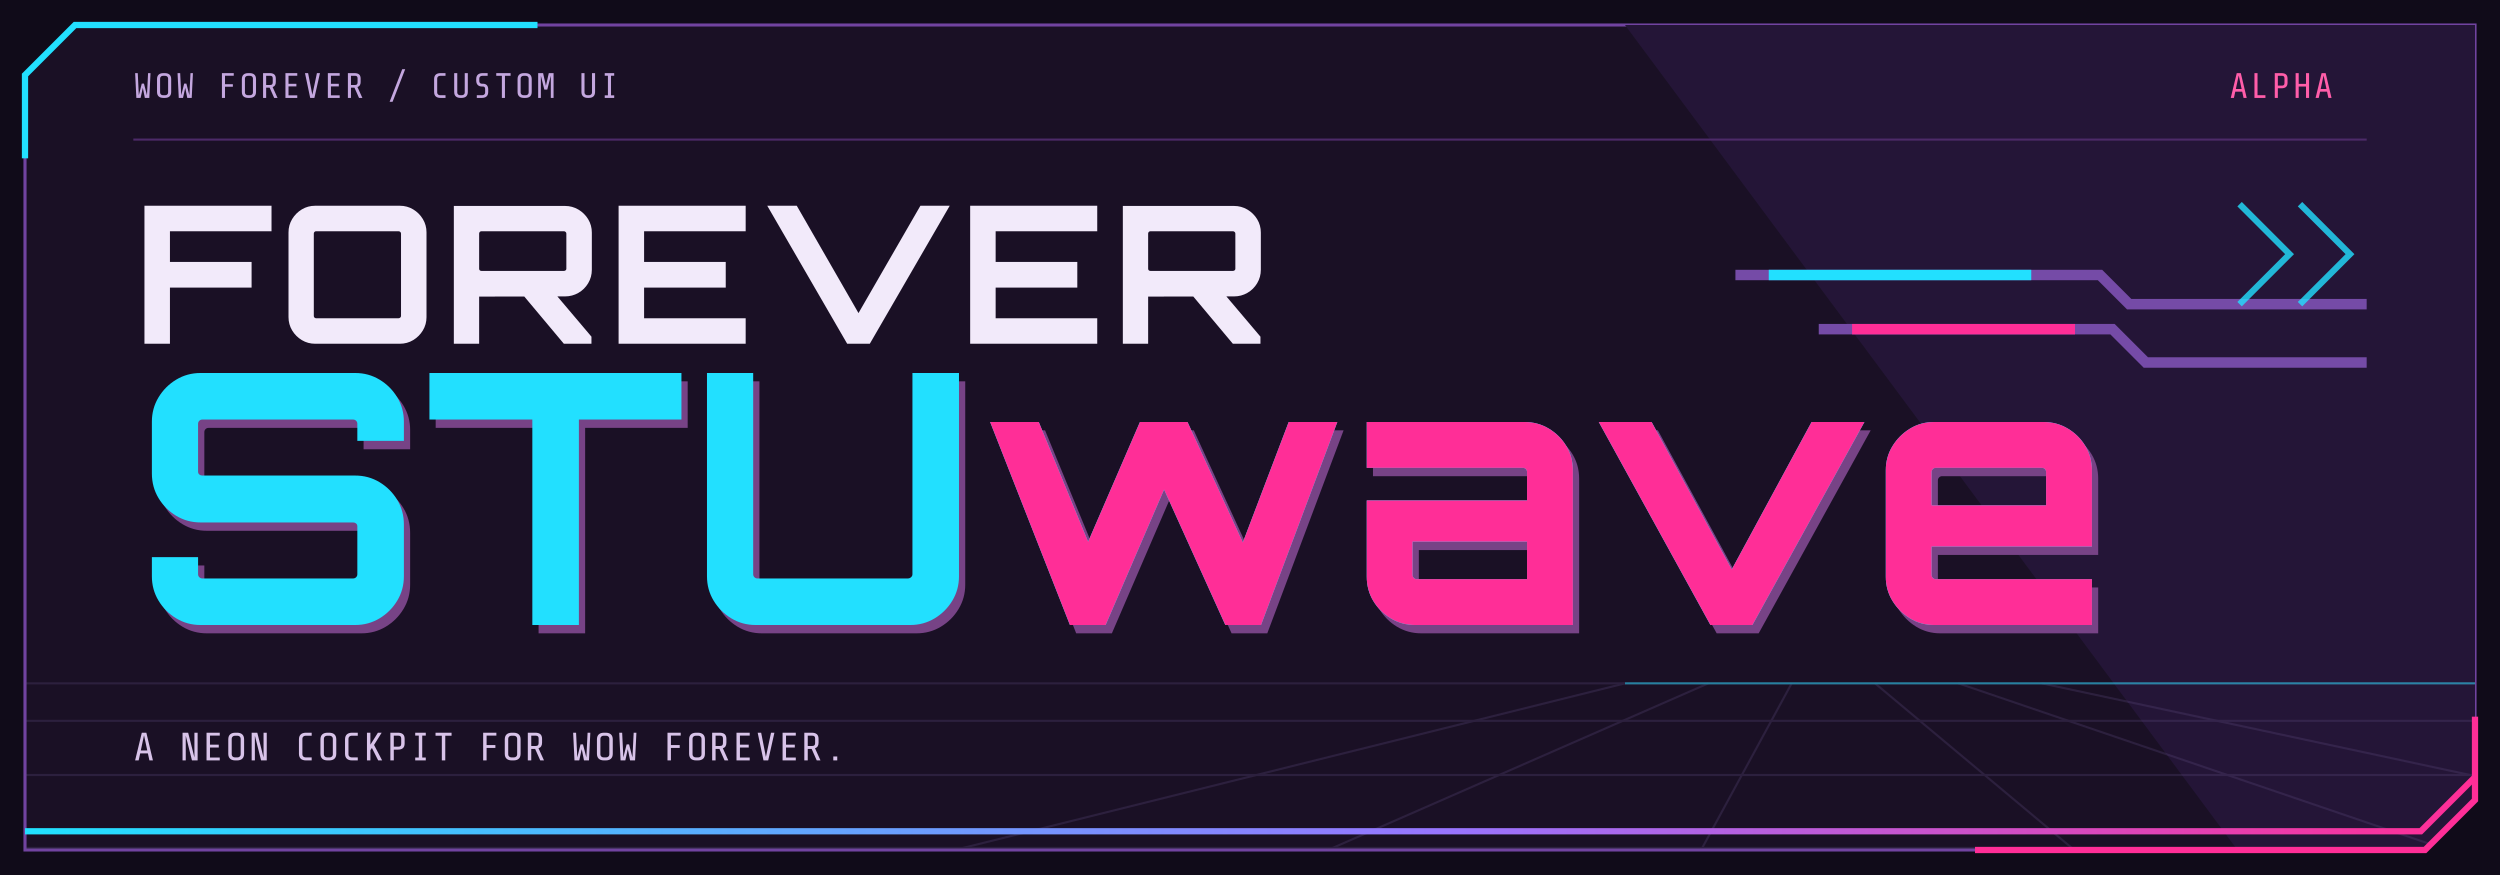
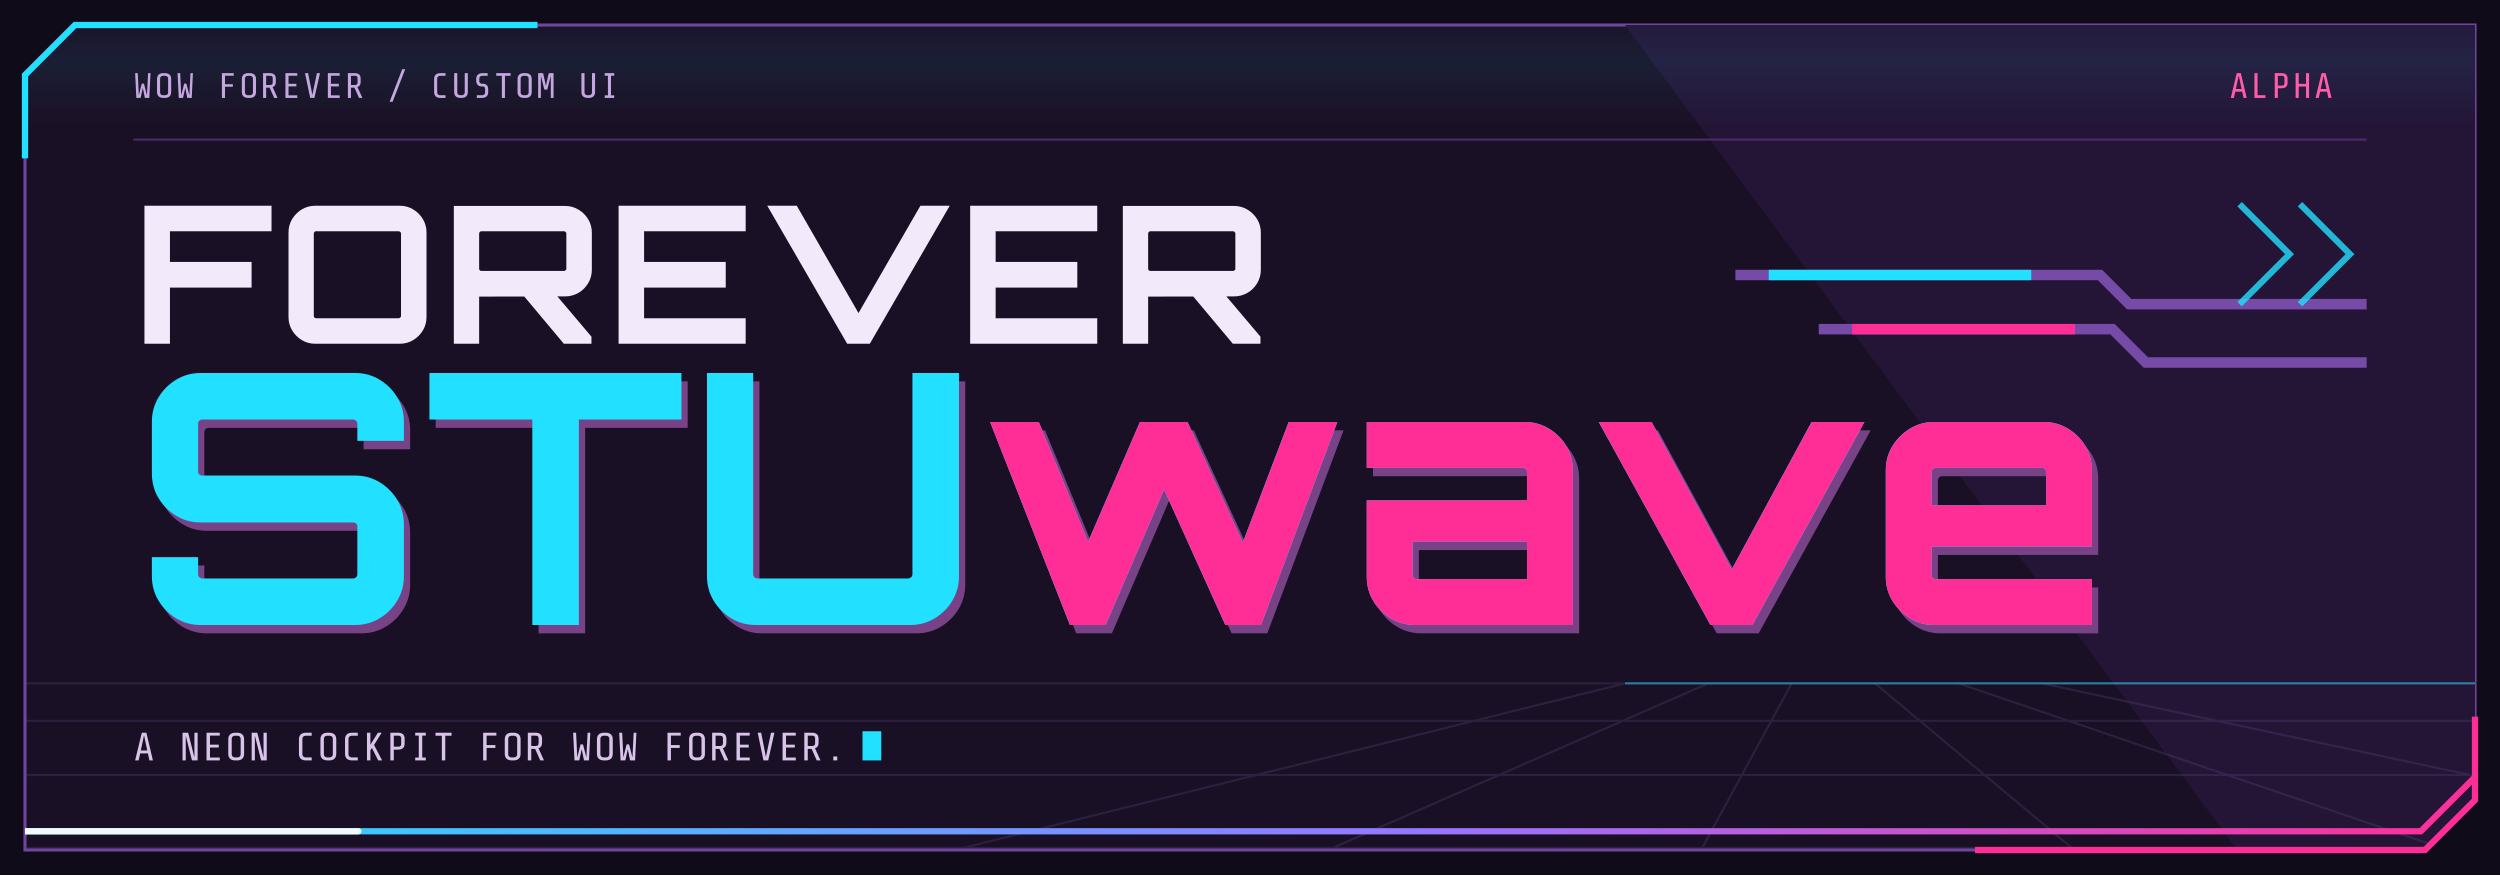
<svg xmlns="http://www.w3.org/2000/svg" width="1200" height="420" viewBox="0 0 1200 420" role="img" aria-labelledby="title description">
  <defs>
    <clipPath id="panel">
      <path d="M36 12H1188V384L1164 408H12V36Z" />
    </clipPath>
    <linearGradient id="rail" x1="0" x2="1">
      <stop stop-color="#22e0ff" />
      <stop offset=".58" stop-color="#9875ff" />
      <stop offset="1" stop-color="#ff2e97" />
    </linearGradient>
+     <linearGradient id="scanband" x1="0" x2="0" y1="0" y2="1">
+       <stop stop-color="#22e0ff" stop-opacity="0" />
+       <stop offset=".5" stop-color="#22e0ff" stop-opacity=".07" />
+       <stop offset="1" stop-color="#22e0ff" stop-opacity="0" />
+     </linearGradient>
  </defs>
+   <style>@keyframes floor{0%{transform:translateY(0);opacity:0}20%{opacity:.6}100%{transform:translateY(80px);opacity:.6}}@keyframes run{0%{stroke-dashoffset:1400}100%{stroke-dashoffset:-200}}@keyframes scan{0%{transform:translateY(-60px)}100%{transform:translateY(440px)}}@keyframes blink{0%,49%{opacity:1}50%,100%{opacity:0}}@keyframes chev{0%,100%{opacity:.8}50%{opacity:.25}}.fl{opacity:0;animation:floor 3s cubic-bezier(.55,0,1,.45) infinite}.run{stroke-dasharray:160 1240;animation:run 4s linear infinite}.scan{animation:scan 7s linear infinite}.cur{animation:blink 1s steps(1,end) infinite}.chev{animation:chev 1.6s ease-in-out infinite}@media (prefers-reduced-motion:reduce){*{animation:none!important}.fl,.run,.scan{display:none}}</style>
  <rect width="1200" height="420" fill="#100b19" />
  <path d="M36 12H1188V384L1164 408H12V36Z" fill="#1a1025" stroke="#7143a0" stroke-width="1.5" />
  <g clip-path="url(#panel)">
    <path d="M780 12L1074 408H1188V12Z" fill="#241537" />
    <g fill="none" stroke="#645088" stroke-width="1" opacity=".25">
      <path d="M12 328H1188M12 346H1188M12 372H1188M12 407H1188" />
      <path d="M780 328L410 420M820 328L610 420M860 328L810 420M900 328L1010 420M940 328L1210 420M980 328L1410 420" />
    </g>
    <path d="M780 328H1188" stroke="#22e0ff" stroke-width="1" opacity=".5" />
    <path d="M12 399H1162L1188 373" fill="none" stroke="url(#rail)" stroke-width="3" />
  </g>
+   <g clip-path="url(#panel)">
+     <path class="fl" style="animation-delay:0.00s" d="M12 328H1188" stroke="#ff2e97" stroke-width="1" />
+     <path class="fl" style="animation-delay:-0.75s" d="M12 328H1188" stroke="#ff2e97" stroke-width="1" />
+     <path class="fl" style="animation-delay:-1.50s" d="M12 328H1188" stroke="#ff2e97" stroke-width="1" />
+     <path class="fl" style="animation-delay:-2.25s" d="M12 328H1188" stroke="#ff2e97" stroke-width="1" />
+     <path class="run" d="M12 399H1162L1188 373" fill="none" stroke="#f3fbff" stroke-width="3" stroke-linecap="round" />
+     <rect class="scan" x="12" y="0" width="1176" height="60" fill="url(#scanband)" />
+   </g>
  <path d="M12 76V36L36 12H258" fill="none" stroke="#22e0ff" stroke-width="3" />
  <path d="M948 408H1164L1188 384V344" fill="none" stroke="#ff2e97" stroke-width="3" />
  <path d="M64 67H1136" stroke="#4c2a68" stroke-width="1" />
  <path d="M833 132H1008L1022 146H1136M873 158H1014L1030 174H1136" fill="none" stroke="#754ba7" stroke-width="5" />
  <path d="M849 132H975" stroke="#22e0ff" stroke-width="5" />
  <path d="M889 158H996" stroke="#ff2e97" stroke-width="5" />
-   <path d="M1075 98L1099 122L1075 146M1104 98L1128 122L1104 146" fill="none" stroke="#22e0ff" stroke-width="3" opacity=".8" />
+   <path class="chev" d="M1075 98L1099 122L1075 146M1104 98L1128 122L1104 146" fill="none" stroke="#22e0ff" stroke-width="3" opacity=".8" />
  <path fill="#c4a7df" d="M68.556 42.172 67.485 47.0H65.445L64.867 35.1H66.125L66.635 45.725L68.046 40.115H69.1L70.545 45.725L71.072 35.1H72.245L71.667 47.0H69.525ZM79.11 47.0H78.43Q76.951 47.0 76.161 46.278Q75.37 45.555 75.37 44.11V37.99Q75.37 36.545 76.161 35.823Q76.951 35.1 78.43 35.1H79.11Q80.589 35.1 81.38 35.823Q82.17 36.545 82.17 37.99V44.11Q82.17 45.555 81.38 46.278Q80.589 47.0 79.11 47.0ZM79.28 36.392H78.26Q77.631 36.392 77.24 36.766Q76.849 37.14 76.849 37.667V44.433Q76.849 44.96 77.24 45.334Q77.631 45.708 78.26 45.708H79.28Q79.909 45.708 80.3 45.334Q80.691 44.96 80.691 44.433V37.667Q80.691 37.14 80.3 36.766Q79.909 36.392 79.28 36.392ZM88.916 42.172 87.845 47.0H85.805L85.227 35.1H86.485L86.995 45.725L88.406 40.115H89.46L90.905 45.725L91.432 35.1H92.605L92.027 47.0H89.885ZM111.775 40.404V41.645H108.001V47.0H106.522V35.1H112.2V36.341H108.001V40.404ZM119.83 47.0H119.15Q117.671 47.0 116.881 46.278Q116.09 45.555 116.09 44.11V37.99Q116.09 36.545 116.881 35.823Q117.671 35.1 119.15 35.1H119.83Q121.309 35.1 122.1 35.823Q122.89 36.545 122.89 37.99V44.11Q122.89 45.555 122.1 46.278Q121.309 47.0 119.83 47.0ZM120 36.392H118.98Q118.351 36.392 117.96 36.766Q117.569 37.14 117.569 37.667V44.433Q117.569 44.96 117.96 45.334Q118.351 45.708 118.98 45.708H120Q120.629 45.708 121.02 45.334Q121.411 44.96 121.411 44.433V37.667Q121.411 37.14 121.02 36.766Q120.629 36.392 120 36.392ZM127.749 42.07V47.0H126.27V35.1H129.466Q130.911 35.1 131.651 35.737Q132.39 36.375 132.39 37.752V39.384Q132.39 41.305 130.86 41.781L133.223 47.0H131.608L129.415 42.07ZM129.67 36.375H127.749V40.795H129.67Q130.316 40.795 130.614 40.498Q130.911 40.2 130.911 39.554V37.599Q130.911 36.953 130.614 36.664Q130.316 36.375 129.67 36.375ZM142.689 35.1V36.341H138.49V40.234H142.264V41.475H138.49V45.759H142.689V47.0H137.011V35.1ZM146.392 35.1H147.888L149.928 45.504L152.121 35.1H153.583L150.914 47.0H148.891ZM163.049 35.1V36.341H158.85V40.234H162.624V41.475H158.85V45.759H163.049V47.0H157.371V35.1ZM168.469 42.07V47.0H166.99V35.1H170.186Q171.631 35.1 172.371 35.737Q173.11 36.375 173.11 37.752V39.384Q173.11 41.305 171.58 41.781L173.943 47.0H172.328L170.135 42.07ZM170.39 36.375H168.469V40.795H170.39Q171.036 40.795 171.334 40.498Q171.631 40.2 171.631 39.554V37.599Q171.631 36.953 171.334 36.664Q171.036 36.375 170.39 36.375ZM193.062 33.23H194.49L188.438 48.87H187.01ZM208.373 44.11V37.99Q208.373 36.545 209.164 35.823Q209.954 35.1 211.433 35.1H213.847V36.392H211.263Q210.634 36.392 210.243 36.766Q209.852 37.14 209.852 37.667V44.433Q209.852 44.96 210.243 45.334Q210.634 45.708 211.263 45.708H213.847V47.0H211.433Q209.954 47.0 209.164 46.278Q208.373 45.555 208.373 44.11ZM221.494 47.0H221.069Q219.59 47.0 218.8 46.278Q218.009 45.555 218.009 44.11V35.1H219.488V44.433Q219.488 44.96 219.879 45.334Q220.27 45.708 220.899 45.708H221.664Q222.293 45.708 222.684 45.334Q223.075 44.96 223.075 44.433V35.1H224.554V44.11Q224.554 45.555 223.764 46.278Q222.973 47.0 221.494 47.0ZM231.283 47.0H228.869V45.708H231.453Q232.082 45.708 232.473 45.334Q232.864 44.96 232.864 44.433V42.665Q232.864 42.155 232.601 41.84Q232.337 41.526 231.81 41.526H231.3Q230.042 41.526 229.311 40.786Q228.58 40.047 228.58 38.636V37.99Q228.58 36.545 229.371 35.823Q230.161 35.1 231.64 35.1H234.071V36.392H231.47Q230.841 36.392 230.45 36.766Q230.059 37.14 230.059 37.667V38.959Q230.059 39.486 230.399 39.834Q230.739 40.183 231.283 40.183H231.793Q233 40.183 233.672 40.88Q234.343 41.577 234.343 42.988V44.11Q234.343 45.555 233.553 46.278Q232.762 47.0 231.283 47.0ZM240.902 47.0V36.392H238.199V35.1H245.084V36.392H242.381V47.0ZM252.17 47.0H251.49Q250.011 47.0 249.221 46.278Q248.43 45.555 248.43 44.11V37.99Q248.43 36.545 249.221 35.823Q250.011 35.1 251.49 35.1H252.17Q253.649 35.1 254.44 35.823Q255.23 36.545 255.23 37.99V44.11Q255.23 45.555 254.44 46.278Q253.649 47.0 252.17 47.0ZM252.34 36.392H251.32Q250.691 36.392 250.3 36.766Q249.909 37.14 249.909 37.667V44.433Q249.909 44.96 250.3 45.334Q250.691 45.708 251.32 45.708H252.34Q252.969 45.708 253.36 45.334Q253.751 44.96 253.751 44.433V37.667Q253.751 37.14 253.36 36.766Q252.969 36.392 252.34 36.392ZM262.69 43.005H261.279L259.613 36.324V47.0H258.321V35.1H260.684L262.044 41.186L263.421 35.1H265.716V47.0H264.39V36.324ZM282.574 47.0H282.149Q280.67 47.0 279.88 46.278Q279.089 45.555 279.089 44.11V35.1H280.568V44.433Q280.568 44.96 280.959 45.334Q281.35 45.708 281.979 45.708H282.744Q283.373 45.708 283.764 45.334Q284.155 44.96 284.155 44.433V35.1H285.634V44.11Q285.634 45.555 284.844 46.278Q284.053 47.0 282.574 47.0ZM291.802 45.759V36.341H290.272V35.1H294.811V36.341H293.281V45.759H294.811V47.0H290.272V45.759Z" />
  <path fill="#ff5da9" d="M1072.941 43.991 1072.278 47.0H1070.765L1073.638 35.1H1075.593L1078.415 47.0H1076.902L1076.256 43.991ZM1075.984 42.716 1074.59 36.222 1073.213 42.716ZM1083.614 35.1V45.708H1087.405V47.0H1082.135V35.1ZM1095.137 42.376H1093.369V47.0H1091.89V35.1H1095.103Q1096.548 35.1 1097.288 35.737Q1098.027 36.375 1098.027 37.752V39.69Q1098.027 41.067 1097.296 41.721Q1096.565 42.376 1095.137 42.376ZM1095.307 36.375H1093.369V41.101H1095.307Q1095.953 41.101 1096.251 40.803Q1096.548 40.506 1096.548 39.86V37.599Q1096.548 36.953 1096.251 36.664Q1095.953 36.375 1095.307 36.375ZM1103.379 41.526V47.0H1101.9V35.1H1103.379V40.268H1106.881V35.1H1108.36V47.0H1106.881V41.526ZM1113.661 43.991 1112.998 47.0H1111.485L1114.358 35.1H1116.313L1119.135 47.0H1117.622L1116.976 43.991ZM1116.704 42.716 1115.31 36.222 1113.933 42.716Z" />
  <path fill="#f2eafa" d="M69.336 165.0V98.76H130.332V110.996H81.572V125.716H120.764V138.044H81.572V165.0ZM151.272 165.0Q147.776 165.0 144.878 163.252Q141.98 161.504 140.232 158.606Q138.484 155.708 138.484 152.212V111.548Q138.484 108.052 140.232 105.154Q141.98 102.256 144.878 100.508Q147.776 98.76 151.272 98.76H191.936Q195.432 98.76 198.33 100.508Q201.228 102.256 202.976 105.154Q204.724 108.052 204.724 111.548V152.212Q204.724 155.708 202.976 158.606Q201.228 161.504 198.33 163.252Q195.432 165.0 191.936 165.0ZM151.732 152.764H191.292Q191.752 152.764 192.12 152.442Q192.488 152.12 192.488 151.66V112.1Q192.488 111.64 192.12 111.318Q191.752 110.996 191.292 110.996H151.732Q151.272 110.996 150.95 111.318Q150.628 111.64 150.628 112.1V151.66Q150.628 152.12 150.95 152.442Q151.272 152.764 151.732 152.764ZM270.652 165.0 250.688 141.172H266.604L283.9 161.596V165.0ZM217.844 165.0V98.852H271.204Q274.7 98.852 277.644 100.6Q280.588 102.348 282.336 105.246Q284.084 108.144 284.084 111.64V129.488Q284.084 132.984 282.336 135.928Q280.588 138.872 277.644 140.574Q274.7 142.276 271.204 142.276L229.988 142.368V165.0ZM231.092 130.04H270.652Q271.112 130.04 271.48 129.764Q271.848 129.488 271.848 129.028V112.1Q271.848 111.64 271.48 111.318Q271.112 110.996 270.652 110.996H231.092Q230.632 110.996 230.31 111.318Q229.988 111.64 229.988 112.1V129.028Q229.988 129.488 230.31 129.764Q230.632 130.04 231.092 130.04ZM296.928 165.0V98.76H357.924V110.996H309.164V125.716H348.356V138.044H309.164V152.764H357.924V165.0ZM406.648 165.0 368.284 98.76H382.452L412.076 150.28L441.792 98.76H455.868L417.504 165.0ZM465.676 165.0V98.76H526.672V110.996H477.912V125.716H517.104V138.044H477.912V152.764H526.672V165.0ZM591.772 165.0 571.808 141.172H587.724L605.02 161.596V165.0ZM538.964 165.0V98.852H592.324Q595.82 98.852 598.764 100.6Q601.708 102.348 603.456 105.246Q605.204 108.144 605.204 111.64V129.488Q605.204 132.984 603.456 135.928Q601.708 138.872 598.764 140.574Q595.82 142.276 592.324 142.276L551.108 142.368V165.0ZM552.212 130.04H591.772Q592.232 130.04 592.6 129.764Q592.968 129.488 592.968 129.028V112.1Q592.968 111.64 592.6 111.318Q592.232 110.996 591.772 110.996H552.212Q551.752 110.996 551.43 111.318Q551.108 111.64 551.108 112.1V129.028Q551.108 129.488 551.43 129.764Q551.752 130.04 552.212 130.04Z" />
  <path fill="#774386" d="M99.256 304.0Q92.872 304.0 87.58 300.808Q82.288 297.616 79.096 292.324Q75.904 287.032 75.904 280.648V271.408H98.08V279.64Q98.08 280.48 98.668 281.068Q99.256 281.656 100.096 281.656H172.504Q173.344 281.656 173.932 281.068Q174.52 280.48 174.52 279.64V256.624Q174.52 255.784 173.932 255.28Q173.344 254.776 172.504 254.776H99.256Q92.872 254.776 87.58 251.584Q82.288 248.392 79.096 243.1Q75.904 237.808 75.904 231.256V206.392Q75.904 200.008 79.096 194.716Q82.288 189.424 87.58 186.232Q92.872 183.04 99.256 183.04H173.512Q179.896 183.04 185.188 186.232Q190.48 189.424 193.672 194.716Q196.864 200.008 196.864 206.392V215.632H174.52V207.4Q174.52 206.56 173.932 205.972Q173.344 205.384 172.504 205.384H100.096Q99.256 205.384 98.668 205.972Q98.08 206.56 98.08 207.4V230.416Q98.08 231.256 98.668 231.76Q99.256 232.264 100.096 232.264H173.512Q179.896 232.264 185.188 235.456Q190.48 238.648 193.672 243.94Q196.864 249.232 196.864 255.784V280.648Q196.864 287.032 193.672 292.324Q190.48 297.616 185.188 300.808Q179.896 304.0 173.512 304.0ZM258.52 304.0V205.384H209.128V183.04H330.088V205.384H280.864V304.0ZM365.704 304.0Q359.32 304.0 354.028 300.808Q348.736 297.616 345.544 292.324Q342.352 287.032 342.352 280.648V183.04H364.528V279.64Q364.528 280.48 365.116 281.068Q365.704 281.656 366.544 281.656H438.784Q439.624 281.656 440.296 281.068Q440.968 280.48 440.968 279.64V183.04H463.312V280.648Q463.312 287.032 460.12 292.324Q456.928 297.616 451.636 300.808Q446.344 304.0 439.96 304.0H365.704ZM516.568 304.0 478.264 206.56H501.616L525.304 264.016L550.168 206.56H573.016L599.56 264.352L621.568 206.56H644.92L608.296 304.0H591.16L561.76 238.984L533.704 304.0ZM682.216 304.0Q675.832 304.0 670.54 300.808Q665.248 297.616 662.14 292.408Q659.032 287.2 659.032 280.816V244.192H735.976V230.584Q735.976 229.744 735.388 229.156Q734.8 228.568 733.96 228.568H659.032V206.56H734.8Q741.184 206.56 746.476 209.752Q751.768 212.944 754.876 218.152Q757.984 223.36 757.984 229.744V304.0ZM683.056 281.992H735.976V264.016H681.04V279.976Q681.04 280.816 681.628 281.404Q682.216 281.992 683.056 281.992ZM824.008 304.0 770.416 206.56H795.784L834.256 277.288L872.56 206.56H897.928L844.168 304.0ZM931.36 304.0Q924.976 304.0 919.768 300.808Q914.56 297.616 911.368 292.408Q908.176 287.2 908.176 280.816V229.744Q908.176 223.36 911.368 218.152Q914.56 212.944 919.768 209.752Q924.976 206.56 931.36 206.56H983.944Q990.328 206.56 995.62 209.752Q1000.912 212.944 1004.02 218.152Q1007.128 223.36 1007.128 229.744V266.368H930.184V279.976Q930.184 280.816 930.772 281.404Q931.36 281.992 932.2 281.992H1007.128V304.0H931.36ZM930.184 246.544H985.12V230.584Q985.12 229.744 984.532 229.156Q983.944 228.568 983.104 228.568H932.2Q931.36 228.568 930.772 229.156Q930.184 229.744 930.184 230.584Z" />
  <path fill="#22e0ff" d="M96.256 300.0Q89.872 300.0 84.58 296.808Q79.288 293.616 76.096 288.324Q72.904 283.032 72.904 276.648V267.408H95.08V275.64Q95.08 276.48 95.668 277.068Q96.256 277.656 97.096 277.656H169.504Q170.344 277.656 170.932 277.068Q171.52 276.48 171.52 275.64V252.624Q171.52 251.784 170.932 251.28Q170.344 250.776 169.504 250.776H96.256Q89.872 250.776 84.58 247.584Q79.288 244.392 76.096 239.1Q72.904 233.808 72.904 227.256V202.392Q72.904 196.008 76.096 190.716Q79.288 185.424 84.58 182.232Q89.872 179.04 96.256 179.04H170.512Q176.896 179.04 182.188 182.232Q187.48 185.424 190.672 190.716Q193.864 196.008 193.864 202.392V211.632H171.52V203.4Q171.52 202.56 170.932 201.972Q170.344 201.384 169.504 201.384H97.096Q96.256 201.384 95.668 201.972Q95.08 202.56 95.08 203.4V226.416Q95.08 227.256 95.668 227.76Q96.256 228.264 97.096 228.264H170.512Q176.896 228.264 182.188 231.456Q187.48 234.648 190.672 239.94Q193.864 245.232 193.864 251.784V276.648Q193.864 283.032 190.672 288.324Q187.48 293.616 182.188 296.808Q176.896 300.0 170.512 300.0ZM255.52 300.0V201.384H206.128V179.04H327.088V201.384H277.864V300.0ZM362.704 300.0Q356.32 300.0 351.028 296.808Q345.736 293.616 342.544 288.324Q339.352 283.032 339.352 276.648V179.04H361.528V275.64Q361.528 276.48 362.116 277.068Q362.704 277.656 363.544 277.656H435.784Q436.624 277.656 437.296 277.068Q437.968 276.48 437.968 275.64V179.04H460.312V276.648Q460.312 283.032 457.12 288.324Q453.928 293.616 448.636 296.808Q443.344 300.0 436.96 300.0H362.704ZM513.568 300.0 475.264 202.56H498.616L522.304 260.016L547.168 202.56H570.016L596.56 260.352L618.568 202.56H641.92L605.296 300.0H588.16L558.76 234.984L530.704 300.0ZM679.216 300.0Q672.832 300.0 667.54 296.808Q662.248 293.616 659.14 288.408Q656.032 283.2 656.032 276.816V240.192H732.976V226.584Q732.976 225.744 732.388 225.156Q731.8 224.568 730.96 224.568H656.032V202.56H731.8Q738.184 202.56 743.476 205.752Q748.768 208.944 751.876 214.152Q754.984 219.36 754.984 225.744V300.0ZM680.056 277.992H732.976V260.016H678.04V275.976Q678.04 276.816 678.628 277.404Q679.216 277.992 680.056 277.992ZM821.008 300.0 767.416 202.56H792.784L831.256 273.288L869.56 202.56H894.928L841.168 300.0ZM928.36 300.0Q921.976 300.0 916.768 296.808Q911.56 293.616 908.368 288.408Q905.176 283.2 905.176 276.816V225.744Q905.176 219.36 908.368 214.152Q911.56 208.944 916.768 205.752Q921.976 202.56 928.36 202.56H980.944Q987.328 202.56 992.62 205.752Q997.912 208.944 1001.02 214.152Q1004.128 219.36 1004.128 225.744V262.368H927.184V275.976Q927.184 276.816 927.772 277.404Q928.36 277.992 929.2 277.992H1004.128V300.0H928.36ZM927.184 242.544H982.12V226.584Q982.12 225.744 981.532 225.156Q980.944 224.568 980.104 224.568H929.2Q928.36 224.568 927.772 225.156Q927.184 225.744 927.184 226.584Z" />
  <path fill="#ff2e97" d="M513.568 300.0 475.264 202.56H498.616L522.304 260.016L547.168 202.56H570.016L596.56 260.352L618.568 202.56H641.92L605.296 300.0H588.16L558.76 234.984L530.704 300.0ZM679.216 300.0Q672.832 300.0 667.54 296.808Q662.248 293.616 659.14 288.408Q656.032 283.2 656.032 276.816V240.192H732.976V226.584Q732.976 225.744 732.388 225.156Q731.8 224.568 730.96 224.568H656.032V202.56H731.8Q738.184 202.56 743.476 205.752Q748.768 208.944 751.876 214.152Q754.984 219.36 754.984 225.744V300.0ZM680.056 277.992H732.976V260.016H678.04V275.976Q678.04 276.816 678.628 277.404Q679.216 277.992 680.056 277.992ZM821.008 300.0 767.416 202.56H792.784L831.256 273.288L869.56 202.56H894.928L841.168 300.0ZM928.36 300.0Q921.976 300.0 916.768 296.808Q911.56 293.616 908.368 288.408Q905.176 283.2 905.176 276.816V225.744Q905.176 219.36 908.368 214.152Q911.56 208.944 916.768 205.752Q921.976 202.56 928.36 202.56H980.944Q987.328 202.56 992.62 205.752Q997.912 208.944 1001.02 214.152Q1004.128 219.36 1004.128 225.744V262.368H927.184V275.976Q927.184 276.816 927.772 277.404Q928.36 277.992 929.2 277.992H1004.128V300.0H928.36ZM927.184 242.544H982.12V226.584Q982.12 225.744 981.532 225.156Q980.944 224.568 980.104 224.568H929.2Q928.36 224.568 927.772 225.156Q927.184 225.744 927.184 226.584Z" />
  <path fill="#d8c3e9" d="M67.287 361.637 66.546 365.0H64.855L68.066 351.7H70.251L73.405 365.0H71.714L70.992 361.637ZM70.688 360.212 69.13 352.954 67.591 360.212ZM89.16 365.0H87.621V351.7H90.319L93.321 363.594V351.7H94.86V365.0H92.143L89.16 353.106ZM105.483 351.7V353.087H100.79V357.438H105.008V358.825H100.79V363.613H105.483V365.0H99.137V351.7ZM113.75 365.0H112.99Q111.337 365.0 110.454 364.192Q109.57 363.385 109.57 361.77V354.93Q109.57 353.315 110.454 352.507Q111.337 351.7 112.99 351.7H113.75Q115.403 351.7 116.287 352.507Q117.17 353.315 117.17 354.93V361.77Q117.17 363.385 116.287 364.192Q115.403 365.0 113.75 365.0ZM113.94 353.144H112.8Q112.097 353.144 111.66 353.562Q111.223 353.98 111.223 354.569V362.131Q111.223 362.72 111.66 363.138Q112.097 363.556 112.8 363.556H113.94Q114.643 363.556 115.08 363.138Q115.517 362.72 115.517 362.131V354.569Q115.517 353.98 115.08 353.562Q114.643 353.144 113.94 353.144ZM122.34 365.0H120.801V351.7H123.499L126.501 363.594V351.7H128.04V365.0H125.323L122.34 353.106ZM143.491 361.77V354.93Q143.491 353.315 144.375 352.507Q145.258 351.7 146.911 351.7H149.609V353.144H146.721Q146.018 353.144 145.581 353.562Q145.144 353.98 145.144 354.569V362.131Q145.144 362.72 145.581 363.138Q146.018 363.556 146.721 363.556H149.609V365.0H146.911Q145.258 365.0 144.375 364.192Q143.491 363.385 143.491 361.77ZM157.99 365.0H157.23Q155.577 365.0 154.694 364.192Q153.81 363.385 153.81 361.77V354.93Q153.81 353.315 154.694 352.507Q155.577 351.7 157.23 351.7H157.99Q159.643 351.7 160.527 352.507Q161.41 353.315 161.41 354.93V361.77Q161.41 363.385 160.527 364.192Q159.643 365.0 157.99 365.0ZM158.18 353.144H157.04Q156.337 353.144 155.9 353.562Q155.463 353.98 155.463 354.569V362.131Q155.463 362.72 155.9 363.138Q156.337 363.556 157.04 363.556H158.18Q158.883 363.556 159.32 363.138Q159.757 362.72 159.757 362.131V354.569Q159.757 353.98 159.32 353.562Q158.883 353.144 158.18 353.144ZM165.611 361.77V354.93Q165.611 353.315 166.495 352.507Q167.378 351.7 169.031 351.7H171.729V353.144H168.841Q168.138 353.144 167.701 353.562Q167.264 353.98 167.264 354.569V362.131Q167.264 362.72 167.701 363.138Q168.138 363.556 168.841 363.556H171.729V365.0H169.031Q167.378 365.0 166.495 364.192Q165.611 363.385 165.611 361.77ZM177.792 360.098V365.0H176.139V351.7H177.792V357.438L181.402 351.7H183.207L179.54 357.571L183.435 365.0H181.535L178.514 359.015ZM190.999 359.832H189.023V365.0H187.37V351.7H190.961Q192.576 351.7 193.403 352.413Q194.229 353.125 194.229 354.664V356.83Q194.229 358.369 193.412 359.101Q192.595 359.832 190.999 359.832ZM191.189 353.125H189.023V358.407H191.189Q191.911 358.407 192.244 358.075Q192.576 357.742 192.576 357.02V354.493Q192.576 353.771 192.244 353.448Q191.911 353.125 191.189 353.125ZM201.014 363.613V353.087H199.304V351.7H204.377V353.087H202.667V363.613H204.377V365.0H199.304V363.613ZM212.074 365.0V353.144H209.053V351.7H216.748V353.144H213.727V365.0ZM237.785 357.628V359.015H233.567V365.0H231.914V351.7H238.26V353.087H233.567V357.628ZM246.47 365.0H245.71Q244.057 365.0 243.174 364.192Q242.29 363.385 242.29 361.77V354.93Q242.29 353.315 243.174 352.507Q244.057 351.7 245.71 351.7H246.47Q248.123 351.7 249.007 352.507Q249.89 353.315 249.89 354.93V361.77Q249.89 363.385 249.007 364.192Q248.123 365.0 246.47 365.0ZM246.66 353.144H245.52Q244.817 353.144 244.38 353.562Q243.943 353.98 243.943 354.569V362.131Q243.943 362.72 244.38 363.138Q244.817 363.556 245.52 363.556H246.66Q247.363 363.556 247.8 363.138Q248.237 362.72 248.237 362.131V354.569Q248.237 353.98 247.8 353.562Q247.363 353.144 246.66 353.144ZM255.003 359.49V365.0H253.35V351.7H256.922Q258.537 351.7 259.364 352.413Q260.19 353.125 260.19 354.664V356.488Q260.19 358.635 258.48 359.167L261.121 365.0H259.316L256.865 359.49ZM257.15 353.125H255.003V358.065H257.15Q257.872 358.065 258.205 357.732Q258.537 357.4 258.537 356.678V354.493Q258.537 353.771 258.205 353.448Q257.872 353.125 257.15 353.125ZM279.232 359.604 278.035 365.0H275.755L275.109 351.7H276.515L277.085 363.575L278.662 357.305H279.84L281.455 363.575L282.044 351.7H283.355L282.709 365.0H280.315ZM290.71 365.0H289.95Q288.297 365.0 287.413 364.192Q286.53 363.385 286.53 361.77V354.93Q286.53 353.315 287.413 352.507Q288.297 351.7 289.95 351.7H290.71Q292.363 351.7 293.247 352.507Q294.13 353.315 294.13 354.93V361.77Q294.13 363.385 293.247 364.192Q292.363 365.0 290.71 365.0ZM290.9 353.144H289.76Q289.057 353.144 288.62 353.562Q288.183 353.98 288.183 354.569V362.131Q288.183 362.72 288.62 363.138Q289.057 363.556 289.76 363.556H290.9Q291.603 363.556 292.04 363.138Q292.477 362.72 292.477 362.131V354.569Q292.477 353.98 292.04 353.562Q291.603 353.144 290.9 353.144ZM301.352 359.604 300.155 365.0H297.875L297.229 351.7H298.635L299.205 363.575L300.782 357.305H301.96L303.575 363.575L304.164 351.7H305.475L304.829 365.0H302.435ZM326.265 357.628V359.015H322.047V365.0H320.394V351.7H326.74V353.087H322.047V357.628ZM334.95 365.0H334.19Q332.537 365.0 331.654 364.192Q330.77 363.385 330.77 361.77V354.93Q330.77 353.315 331.654 352.507Q332.537 351.7 334.19 351.7H334.95Q336.603 351.7 337.487 352.507Q338.37 353.315 338.37 354.93V361.77Q338.37 363.385 337.487 364.192Q336.603 365.0 334.95 365.0ZM335.14 353.144H334Q333.297 353.144 332.86 353.562Q332.423 353.98 332.423 354.569V362.131Q332.423 362.72 332.86 363.138Q333.297 363.556 334 363.556H335.14Q335.843 363.556 336.28 363.138Q336.717 362.72 336.717 362.131V354.569Q336.717 353.98 336.28 353.562Q335.843 353.144 335.14 353.144ZM343.483 359.49V365.0H341.83V351.7H345.402Q347.017 351.7 347.844 352.413Q348.67 353.125 348.67 354.664V356.488Q348.67 358.635 346.96 359.167L349.601 365.0H347.796L345.345 359.49ZM345.63 353.125H343.483V358.065H345.63Q346.352 358.065 346.685 357.732Q347.017 357.4 347.017 356.678V354.493Q347.017 353.771 346.685 353.448Q346.352 353.125 345.63 353.125ZM359.863 351.7V353.087H355.17V357.438H359.388V358.825H355.17V363.613H359.863V365.0H353.517V351.7ZM363.684 351.7H365.356L367.636 363.328L370.087 351.7H371.721L368.738 365.0H366.477ZM381.983 351.7V353.087H377.29V357.438H381.508V358.825H377.29V363.613H381.983V365.0H375.637V351.7ZM387.723 359.49V365.0H386.07V351.7H389.642Q391.257 351.7 392.084 352.413Q392.91 353.125 392.91 354.664V356.488Q392.91 358.635 391.2 359.167L393.841 365.0H392.036L389.585 359.49ZM389.87 353.125H387.723V358.065H389.87Q390.592 358.065 390.925 357.732Q391.257 357.4 391.257 356.678V354.493Q391.257 353.771 390.925 353.448Q390.592 353.125 389.87 353.125ZM401.88 363.1V365.0H399.98V363.1Z" />
+   <rect class="cur" x="414" y="351" width="9" height="14" fill="#22e0ff" />
</svg>
